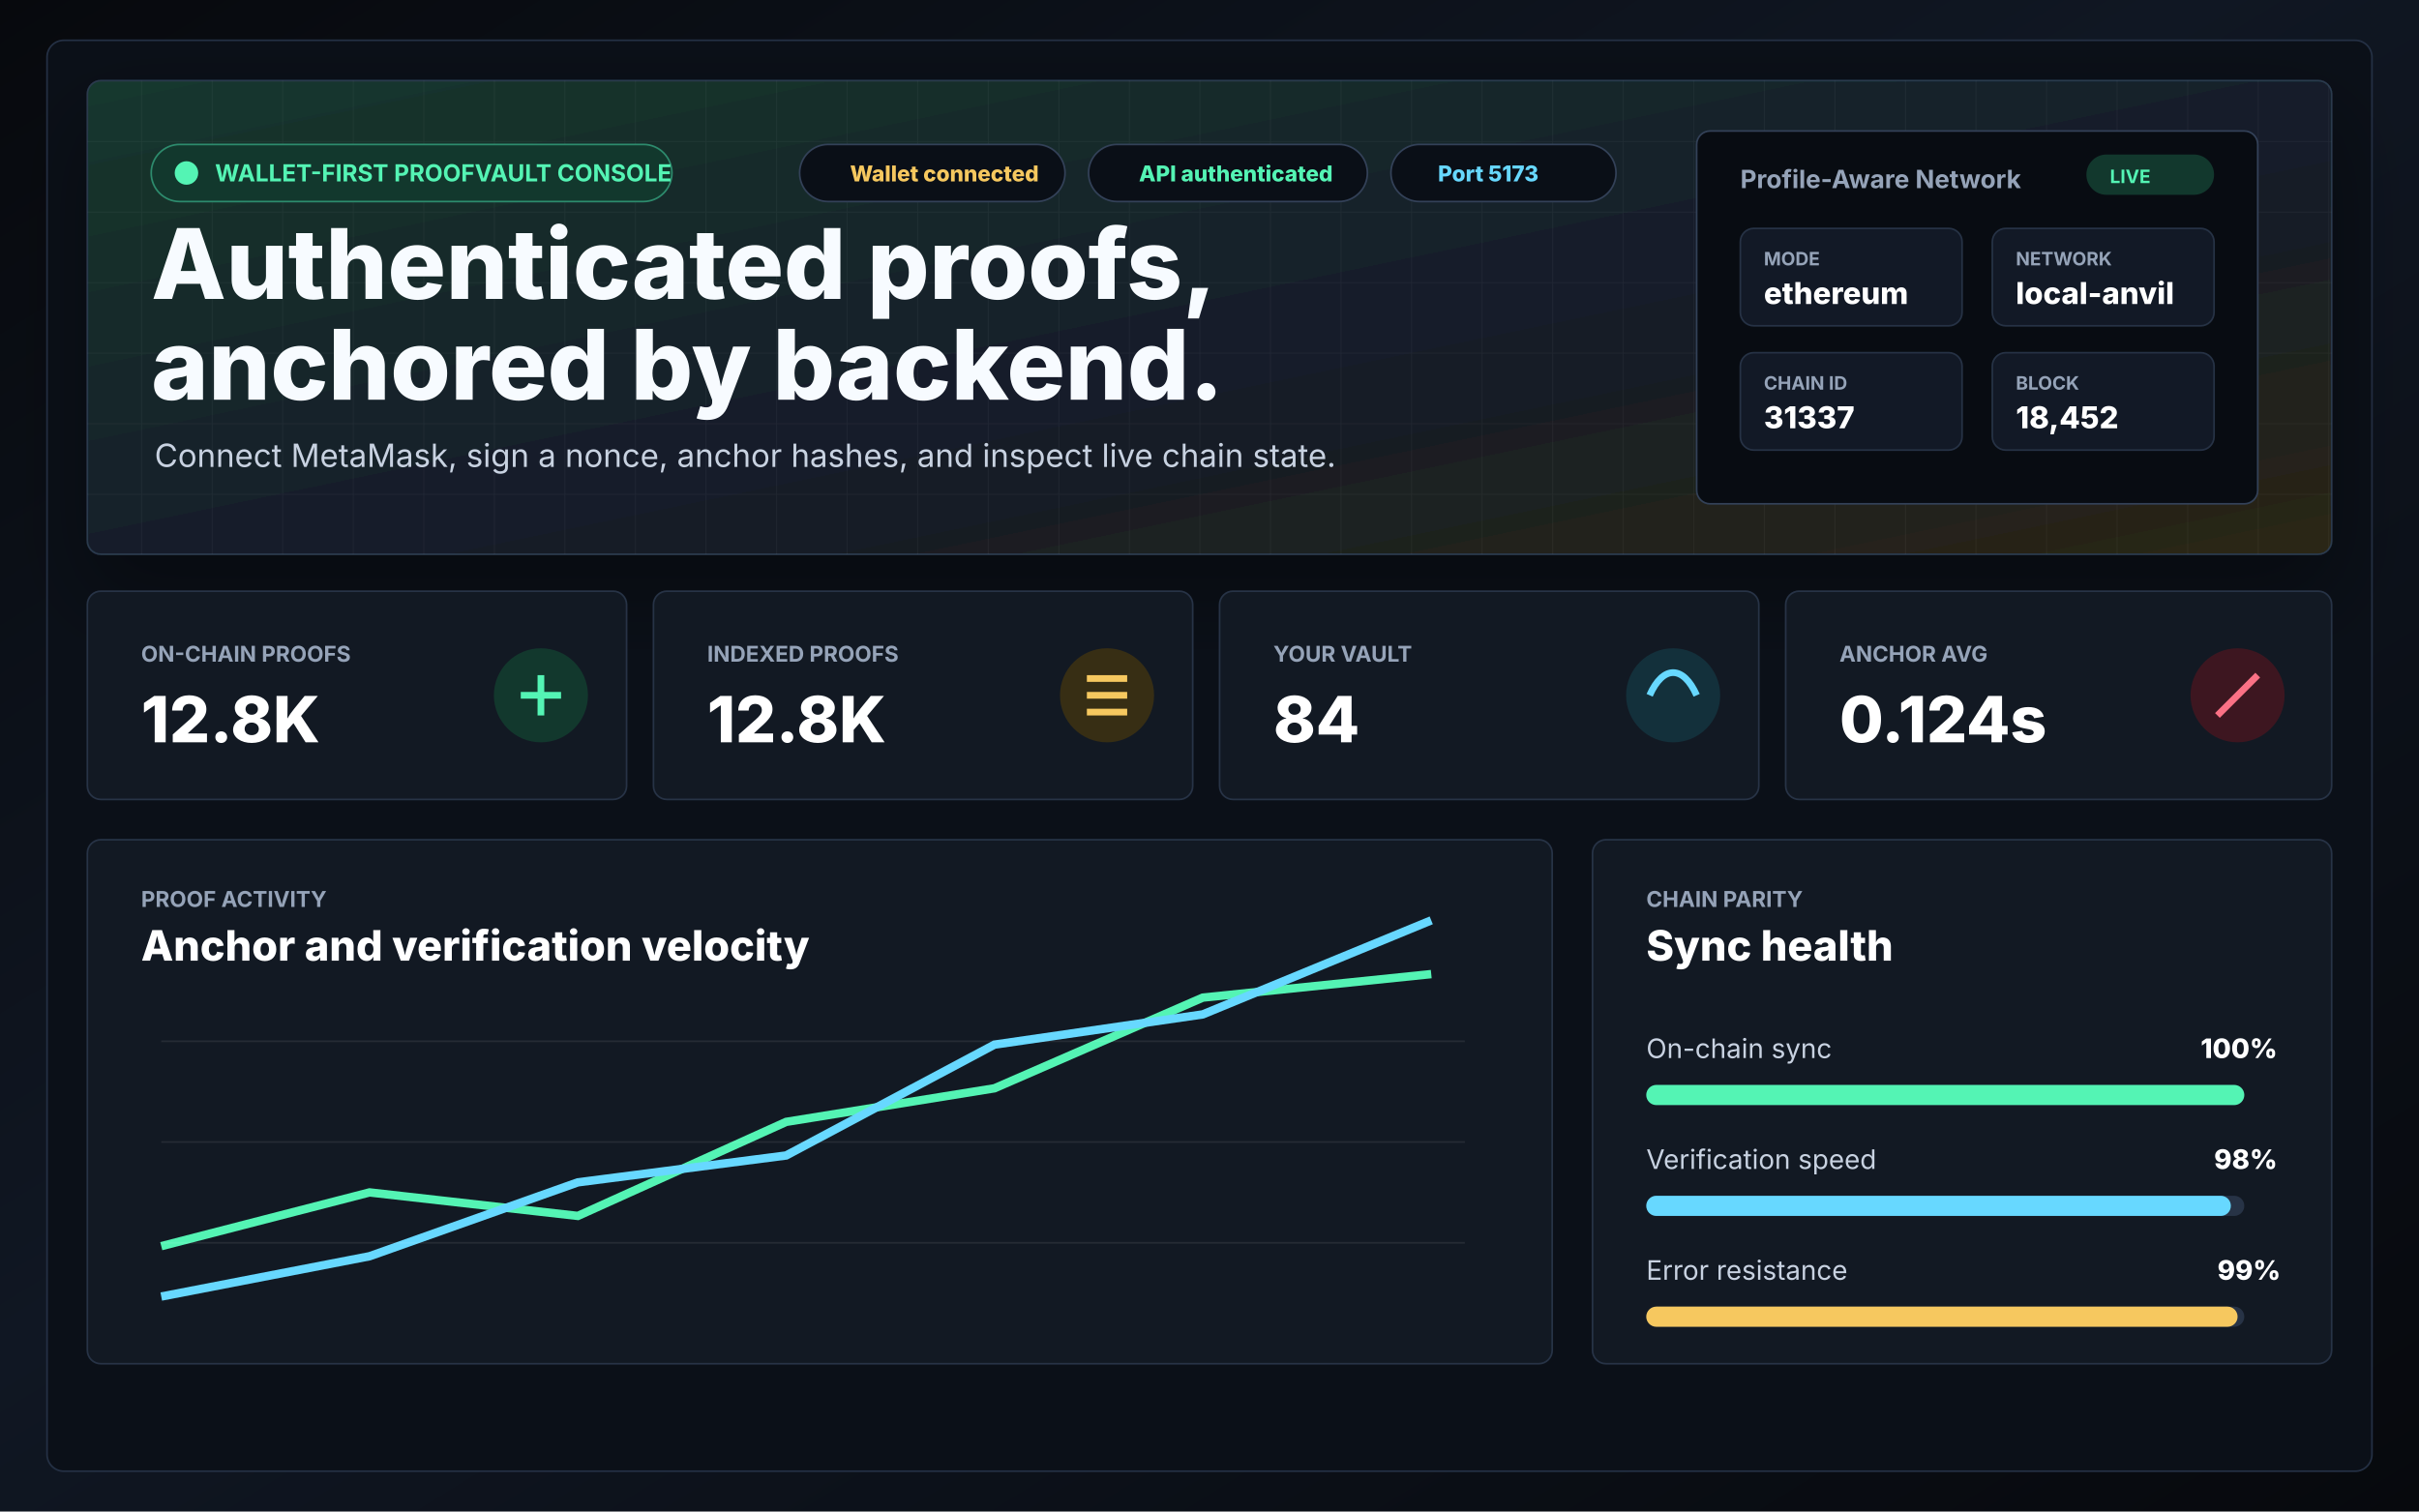
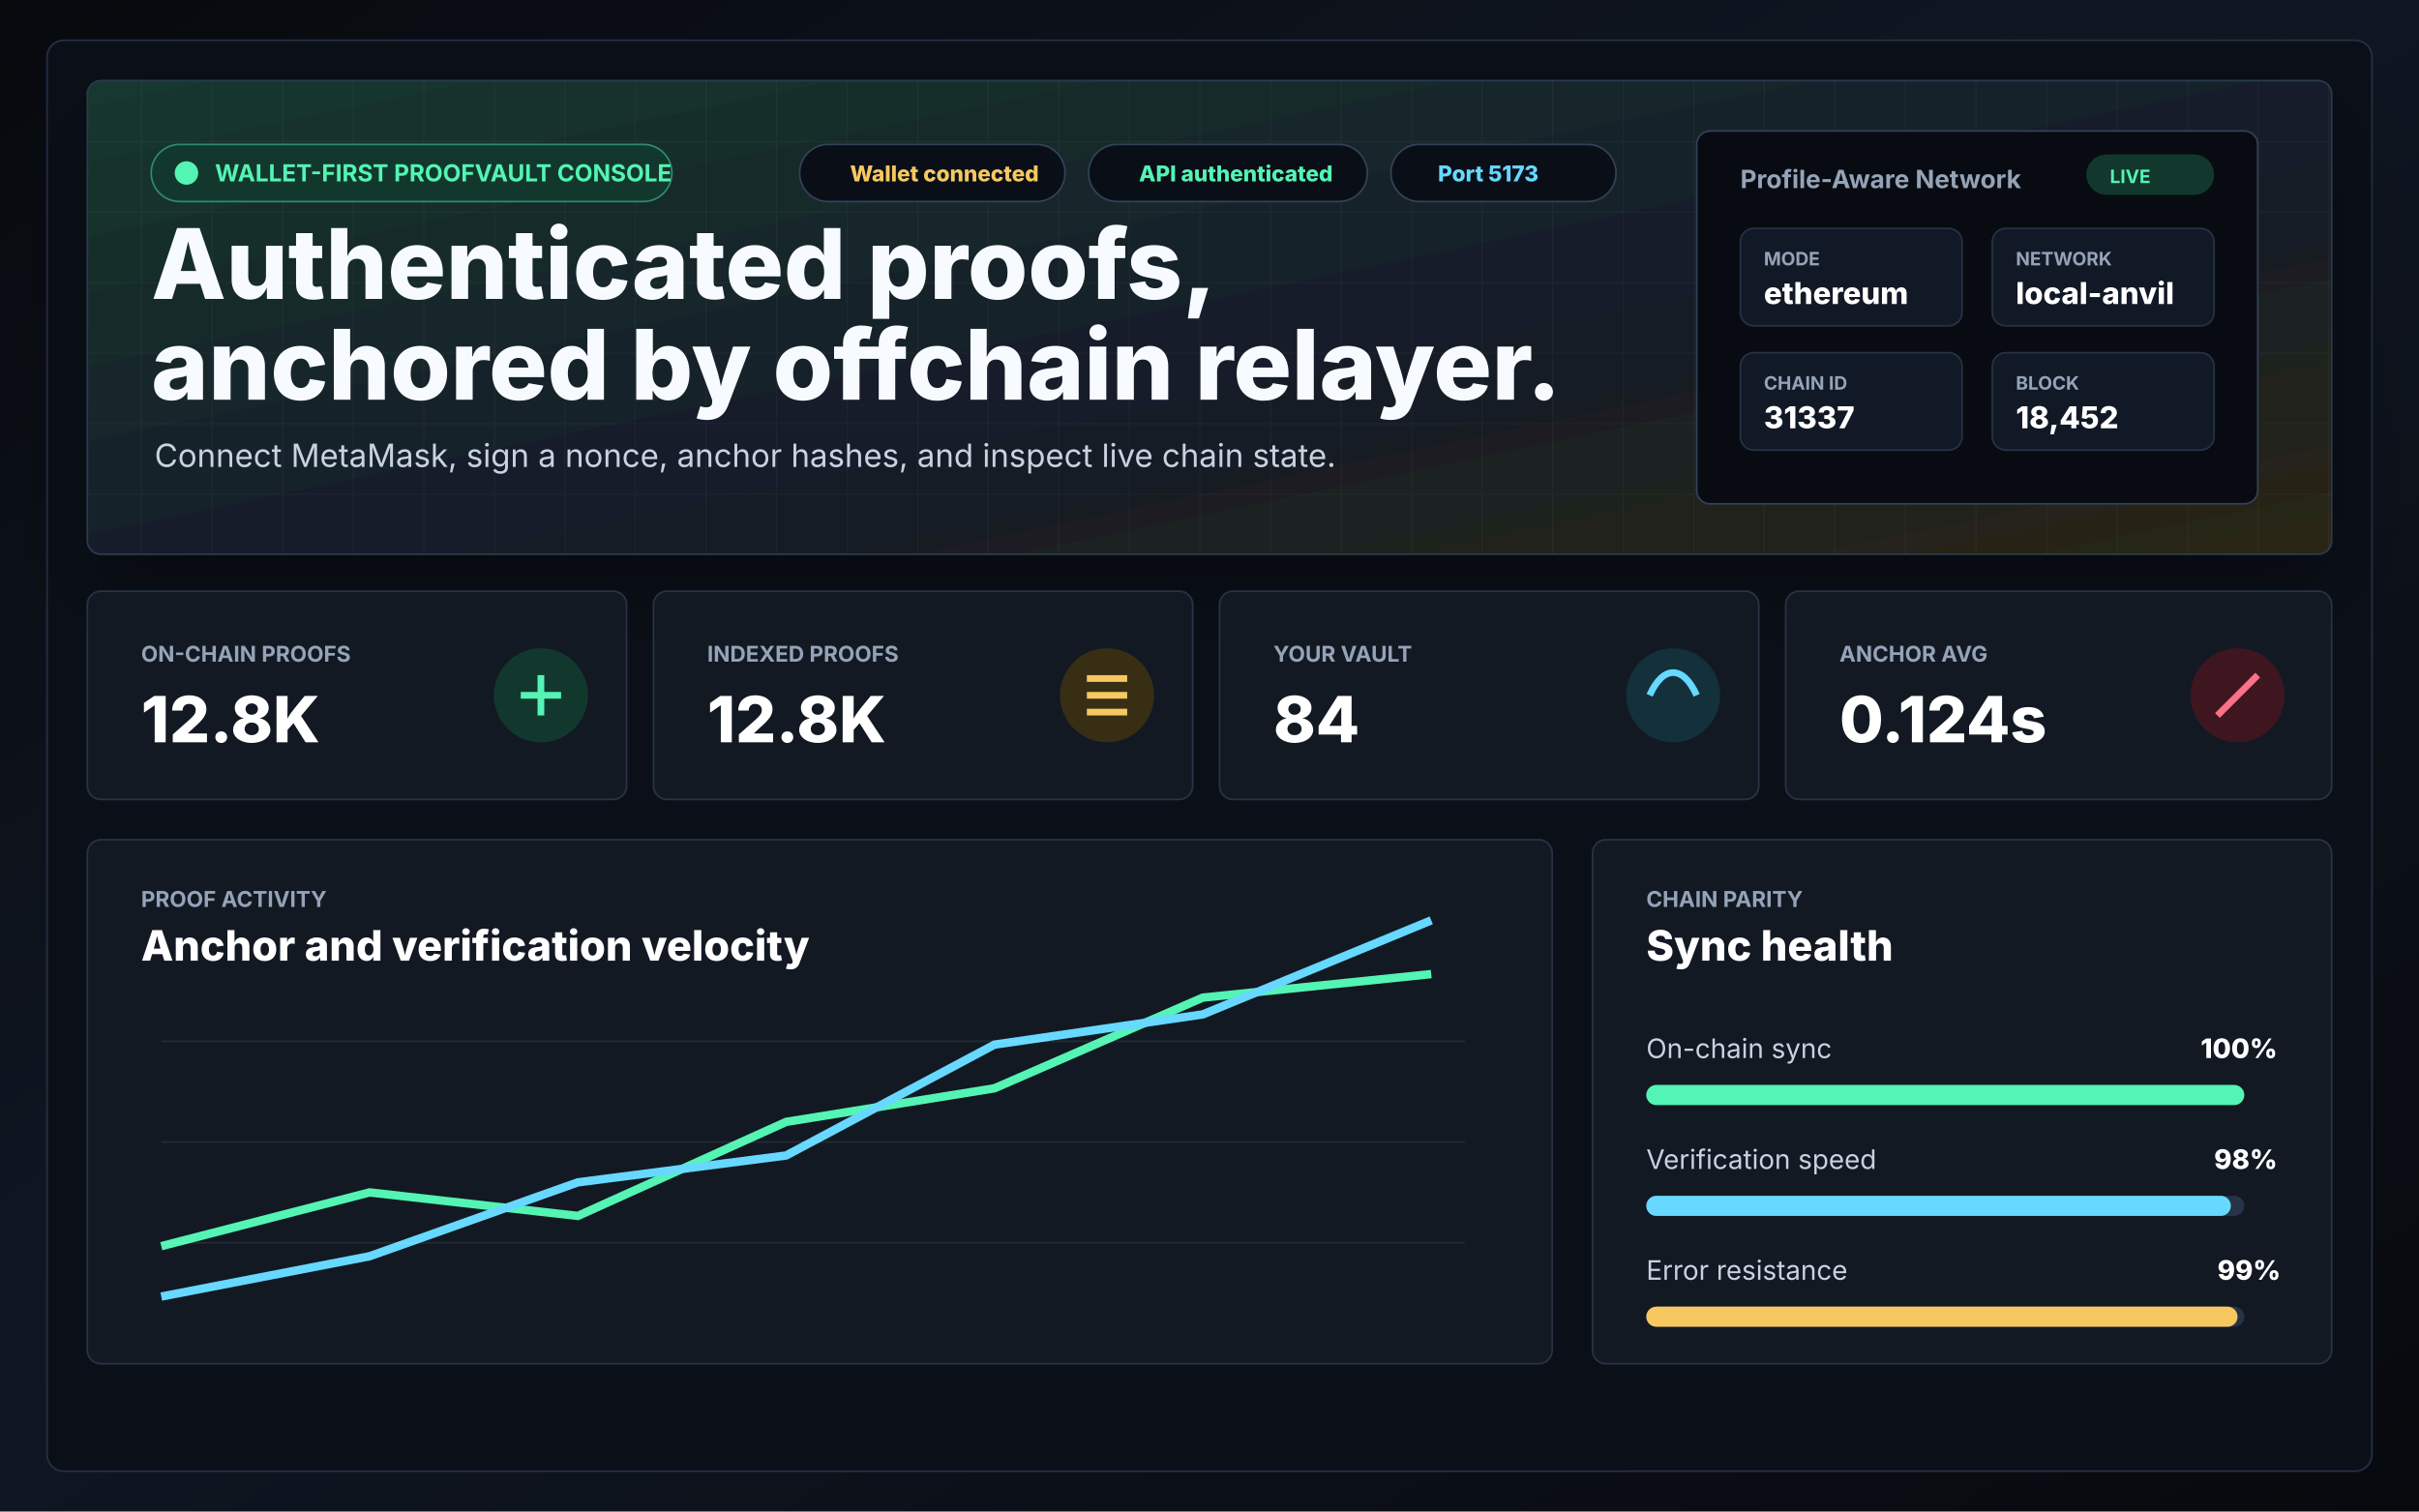
<svg xmlns="http://www.w3.org/2000/svg" width="1440" height="900" viewBox="0 0 1440 900" role="img" aria-labelledby="title desc">
  <defs>
    <linearGradient id="bg" x1="0" y1="0" x2="1" y2="1">
      <stop offset="0" stop-color="#07090d" />
      <stop offset="0.45" stop-color="#101723" />
      <stop offset="1" stop-color="#07090d" />
    </linearGradient>
    <linearGradient id="hero" x1="0" y1="0" x2="1" y2="1">
      <stop offset="0" stop-color="#17382d" />
      <stop offset="0.55" stop-color="#121c2a" />
      <stop offset="1" stop-color="#2b2615" />
    </linearGradient>
    <linearGradient id="mint" x1="0" y1="0" x2="1" y2="1">
      <stop offset="0" stop-color="#54f4b4" />
      <stop offset="1" stop-color="#d7ffe9" />
    </linearGradient>
    <filter id="shadow" x="-20%" y="-20%" width="140%" height="140%">
      <feDropShadow dx="0" dy="24" stdDeviation="26" flood-color="#000000" flood-opacity="0.34" />
    </filter>
    <pattern id="grid" width="42" height="42" patternUnits="userSpaceOnUse">
      <path d="M42 0H0V42" fill="none" stroke="#ffffff" stroke-opacity="0.055" />
    </pattern>
  </defs>
  <rect width="1440" height="900" fill="url(#bg)" />
  <rect x="28" y="24" width="1384" height="852" rx="10" fill="#0b1018" stroke="#243044" />
  <rect x="52" y="48" width="1336" height="282" rx="8" fill="url(#hero)" stroke="#2c3a4e" filter="url(#shadow)" />
  <rect x="52" y="48" width="1336" height="282" rx="8" fill="url(#grid)" opacity="0.78" />
  <rect x="90" y="86" width="310" height="34" rx="17" fill="#12382d" stroke="#2d8b6d" />
  <circle cx="111" cy="103" r="7" fill="#54f4b4" />
  <text x="128" y="108" fill="#54f4b4" font-family="Inter,Segoe UI,Arial" font-size="14" font-weight="700">WALLET-FIRST PROOFVAULT CONSOLE</text>
  <text x="90" y="178" fill="#f7fbff" font-family="Inter,Segoe UI,Arial" font-size="58" font-weight="800">Authenticated proofs,</text>
-   <text x="90" y="238" fill="#f7fbff" font-family="Inter,Segoe UI,Arial" font-size="58" font-weight="800">anchored by backend.</text>
+   <text x="90" y="238" fill="#f7fbff" font-family="Inter,Segoe UI,Arial" font-size="58" font-weight="800">anchored by offchain relayer.</text>
  <text x="92" y="278" fill="#c8d2e1" font-family="Inter,Segoe UI,Arial" font-size="19">Connect MetaMask, sign a nonce, anchor hashes, and inspect live chain state.</text>
  <rect x="1010" y="78" width="334" height="222" rx="8" fill="#080c12" stroke="#334158" />
  <text x="1036" y="112" fill="#95a3b8" font-family="Inter,Segoe UI,Arial" font-size="15" font-weight="700">Profile-Aware Network</text>
  <rect x="1242" y="92" width="76" height="24" rx="12" fill="#12382d" />
  <text x="1256" y="109" fill="#54f4b4" font-family="Inter,Segoe UI,Arial" font-size="11" font-weight="700">LIVE</text>
  <g font-family="Inter,Segoe UI,Arial">
    <rect x="1036" y="136" width="132" height="58" rx="8" fill="#121926" stroke="#263245" />
    <text x="1050" y="158" fill="#95a3b8" font-size="11" font-weight="700">MODE</text>
    <text x="1050" y="181" fill="#ffffff" font-size="18" font-weight="800">ethereum</text>
    <rect x="1186" y="136" width="132" height="58" rx="8" fill="#121926" stroke="#263245" />
    <text x="1200" y="158" fill="#95a3b8" font-size="11" font-weight="700">NETWORK</text>
    <text x="1200" y="181" fill="#ffffff" font-size="18" font-weight="800">local-anvil</text>
    <rect x="1036" y="210" width="132" height="58" rx="8" fill="#121926" stroke="#263245" />
    <text x="1050" y="232" fill="#95a3b8" font-size="11" font-weight="700">CHAIN ID</text>
    <text x="1050" y="255" fill="#ffffff" font-size="18" font-weight="800">31337</text>
    <rect x="1186" y="210" width="132" height="58" rx="8" fill="#121926" stroke="#263245" />
    <text x="1200" y="232" fill="#95a3b8" font-size="11" font-weight="700">BLOCK</text>
    <text x="1200" y="255" fill="#ffffff" font-size="18" font-weight="800">18,452</text>
  </g>
  <g font-family="Inter,Segoe UI,Arial">
    <rect x="52" y="352" width="321" height="124" rx="8" fill="#121923" stroke="#273346" />
    <text x="84" y="394" fill="#95a3b8" font-size="13" font-weight="700">ON-CHAIN PROOFS</text>
    <text x="84" y="442" fill="#ffffff" font-size="38" font-weight="800">12.8K</text>
    <circle cx="322" cy="414" r="28" fill="#12382d" />
    <path d="M310 414h24M322 402v24" stroke="#54f4b4" stroke-width="4" />
    <rect x="389" y="352" width="321" height="124" rx="8" fill="#121923" stroke="#273346" />
    <text x="421" y="394" fill="#95a3b8" font-size="13" font-weight="700">INDEXED PROOFS</text>
    <text x="421" y="442" fill="#ffffff" font-size="38" font-weight="800">12.8K</text>
    <circle cx="659" cy="414" r="28" fill="#372e14" />
    <path d="M647 424h24M647 414h24M647 404h24" stroke="#f6c85f" stroke-width="4" />
    <rect x="726" y="352" width="321" height="124" rx="8" fill="#121923" stroke="#273346" />
    <text x="758" y="394" fill="#95a3b8" font-size="13" font-weight="700">YOUR VAULT</text>
    <text x="758" y="442" fill="#ffffff" font-size="38" font-weight="800">84</text>
    <circle cx="996" cy="414" r="28" fill="#13303b" />
    <path d="M982 414c8-18 20-18 28 0" stroke="#67d8ff" stroke-width="4" fill="none" />
    <rect x="1063" y="352" width="325" height="124" rx="8" fill="#121923" stroke="#273346" />
    <text x="1095" y="394" fill="#95a3b8" font-size="13" font-weight="700">ANCHOR AVG</text>
    <text x="1095" y="442" fill="#ffffff" font-size="38" font-weight="800">0.124s</text>
    <circle cx="1332" cy="414" r="28" fill="#3d1620" />
    <path d="M1320 426l24-24" stroke="#fb7185" stroke-width="4" />
  </g>
  <g font-family="Inter,Segoe UI,Arial">
    <rect x="476" y="86" width="158" height="34" rx="17" fill="#0a0f17" stroke="#334158" />
    <text x="506" y="108" fill="#f6c85f" font-size="13" font-weight="800">Wallet connected</text>
    <rect x="648" y="86" width="166" height="34" rx="17" fill="#0a0f17" stroke="#334158" />
    <text x="678" y="108" fill="#54f4b4" font-size="13" font-weight="800">API authenticated</text>
    <rect x="828" y="86" width="134" height="34" rx="17" fill="#0a0f17" stroke="#334158" />
    <text x="856" y="108" fill="#67d8ff" font-size="13" font-weight="800">Port 5173</text>
  </g>
  <rect x="52" y="500" width="872" height="312" rx="8" fill="#121923" stroke="#273346" />
  <text x="84" y="540" fill="#95a3b8" font-family="Inter,Segoe UI,Arial" font-size="13" font-weight="700">PROOF ACTIVITY</text>
  <text x="84" y="572" fill="#ffffff" font-family="Inter,Segoe UI,Arial" font-size="25" font-weight="800">Anchor and verification velocity</text>
  <polyline points="96,742 220,710 344,724 468,668 592,648 716,594 852,580" fill="none" stroke="#54f4b4" stroke-width="5" />
  <polyline points="96,772 220,748 344,704 468,688 592,622 716,604 852,548" fill="none" stroke="#67d8ff" stroke-width="5" />
  <g stroke="#ffffff" stroke-opacity="0.08">
    <line x1="96" y1="620" x2="872" y2="620" />
    <line x1="96" y1="680" x2="872" y2="680" />
    <line x1="96" y1="740" x2="872" y2="740" />
  </g>
  <rect x="948" y="500" width="440" height="312" rx="8" fill="#121923" stroke="#273346" />
  <text x="980" y="540" fill="#95a3b8" font-family="Inter,Segoe UI,Arial" font-size="13" font-weight="700">CHAIN PARITY</text>
  <text x="980" y="572" fill="#ffffff" font-family="Inter,Segoe UI,Arial" font-size="25" font-weight="800">Sync health</text>
  <g font-family="Inter,Segoe UI,Arial">
    <text x="980" y="630" fill="#c8d2e1" font-size="16">On-chain sync</text>
    <text x="1310" y="630" fill="#ffffff" font-size="16" font-weight="800">100%</text>
    <rect x="980" y="646" width="356" height="12" rx="6" fill="#273346" />
    <rect x="980" y="646" width="356" height="12" rx="6" fill="#54f4b4" />
    <text x="980" y="696" fill="#c8d2e1" font-size="16">Verification speed</text>
    <text x="1318" y="696" fill="#ffffff" font-size="16" font-weight="800">98%</text>
    <rect x="980" y="712" width="356" height="12" rx="6" fill="#273346" />
    <rect x="980" y="712" width="348" height="12" rx="6" fill="#67d8ff" />
    <text x="980" y="762" fill="#c8d2e1" font-size="16">Error resistance</text>
    <text x="1320" y="762" fill="#ffffff" font-size="16" font-weight="800">99%</text>
    <rect x="980" y="778" width="356" height="12" rx="6" fill="#273346" />
    <rect x="980" y="778" width="352" height="12" rx="6" fill="#f6c85f" />
  </g>
</svg>
